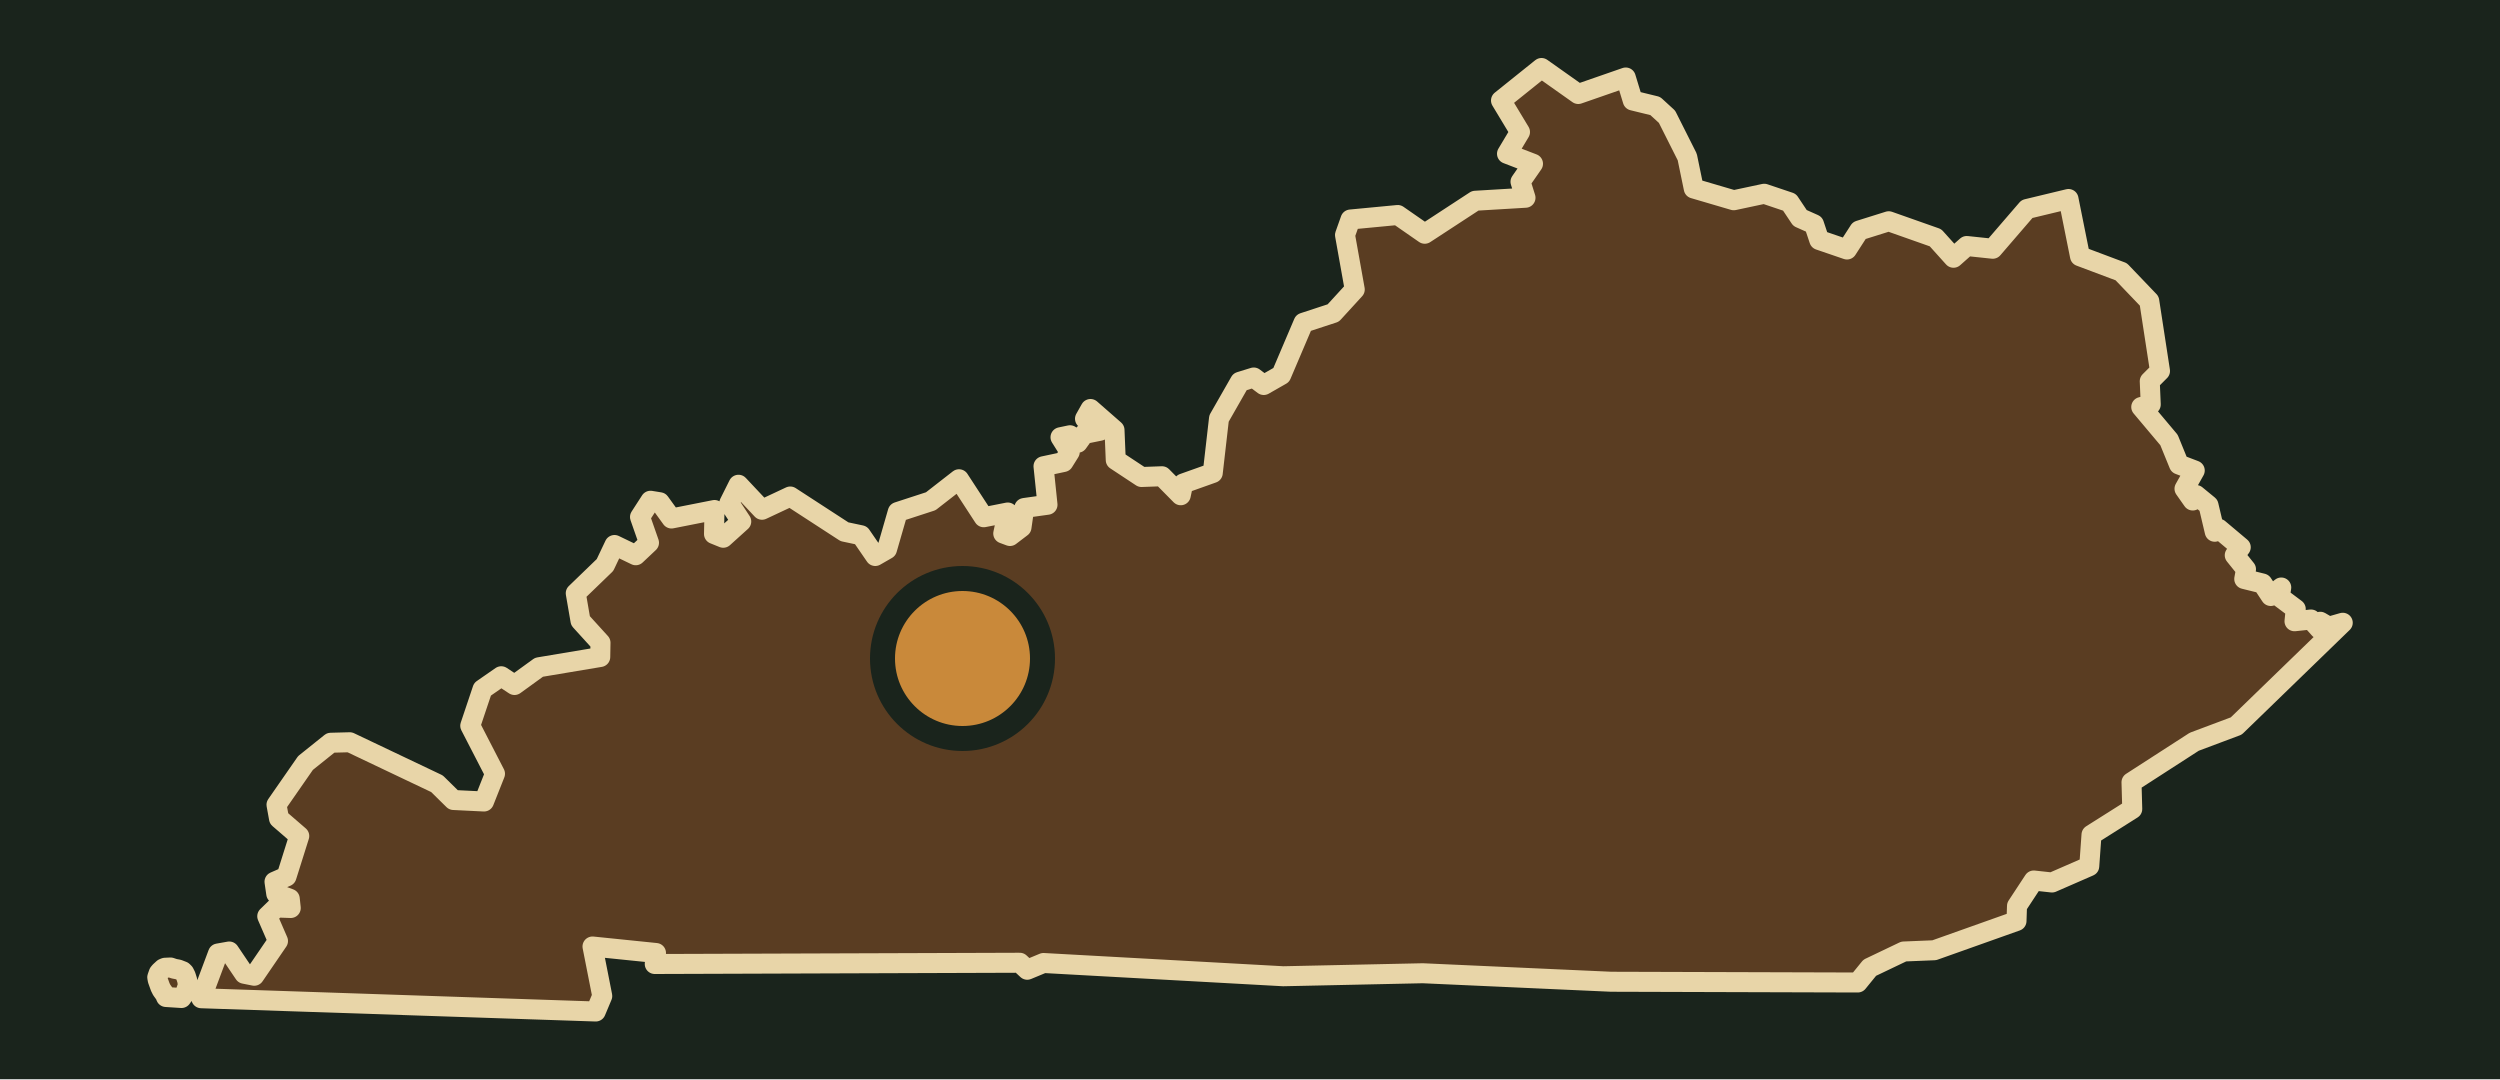
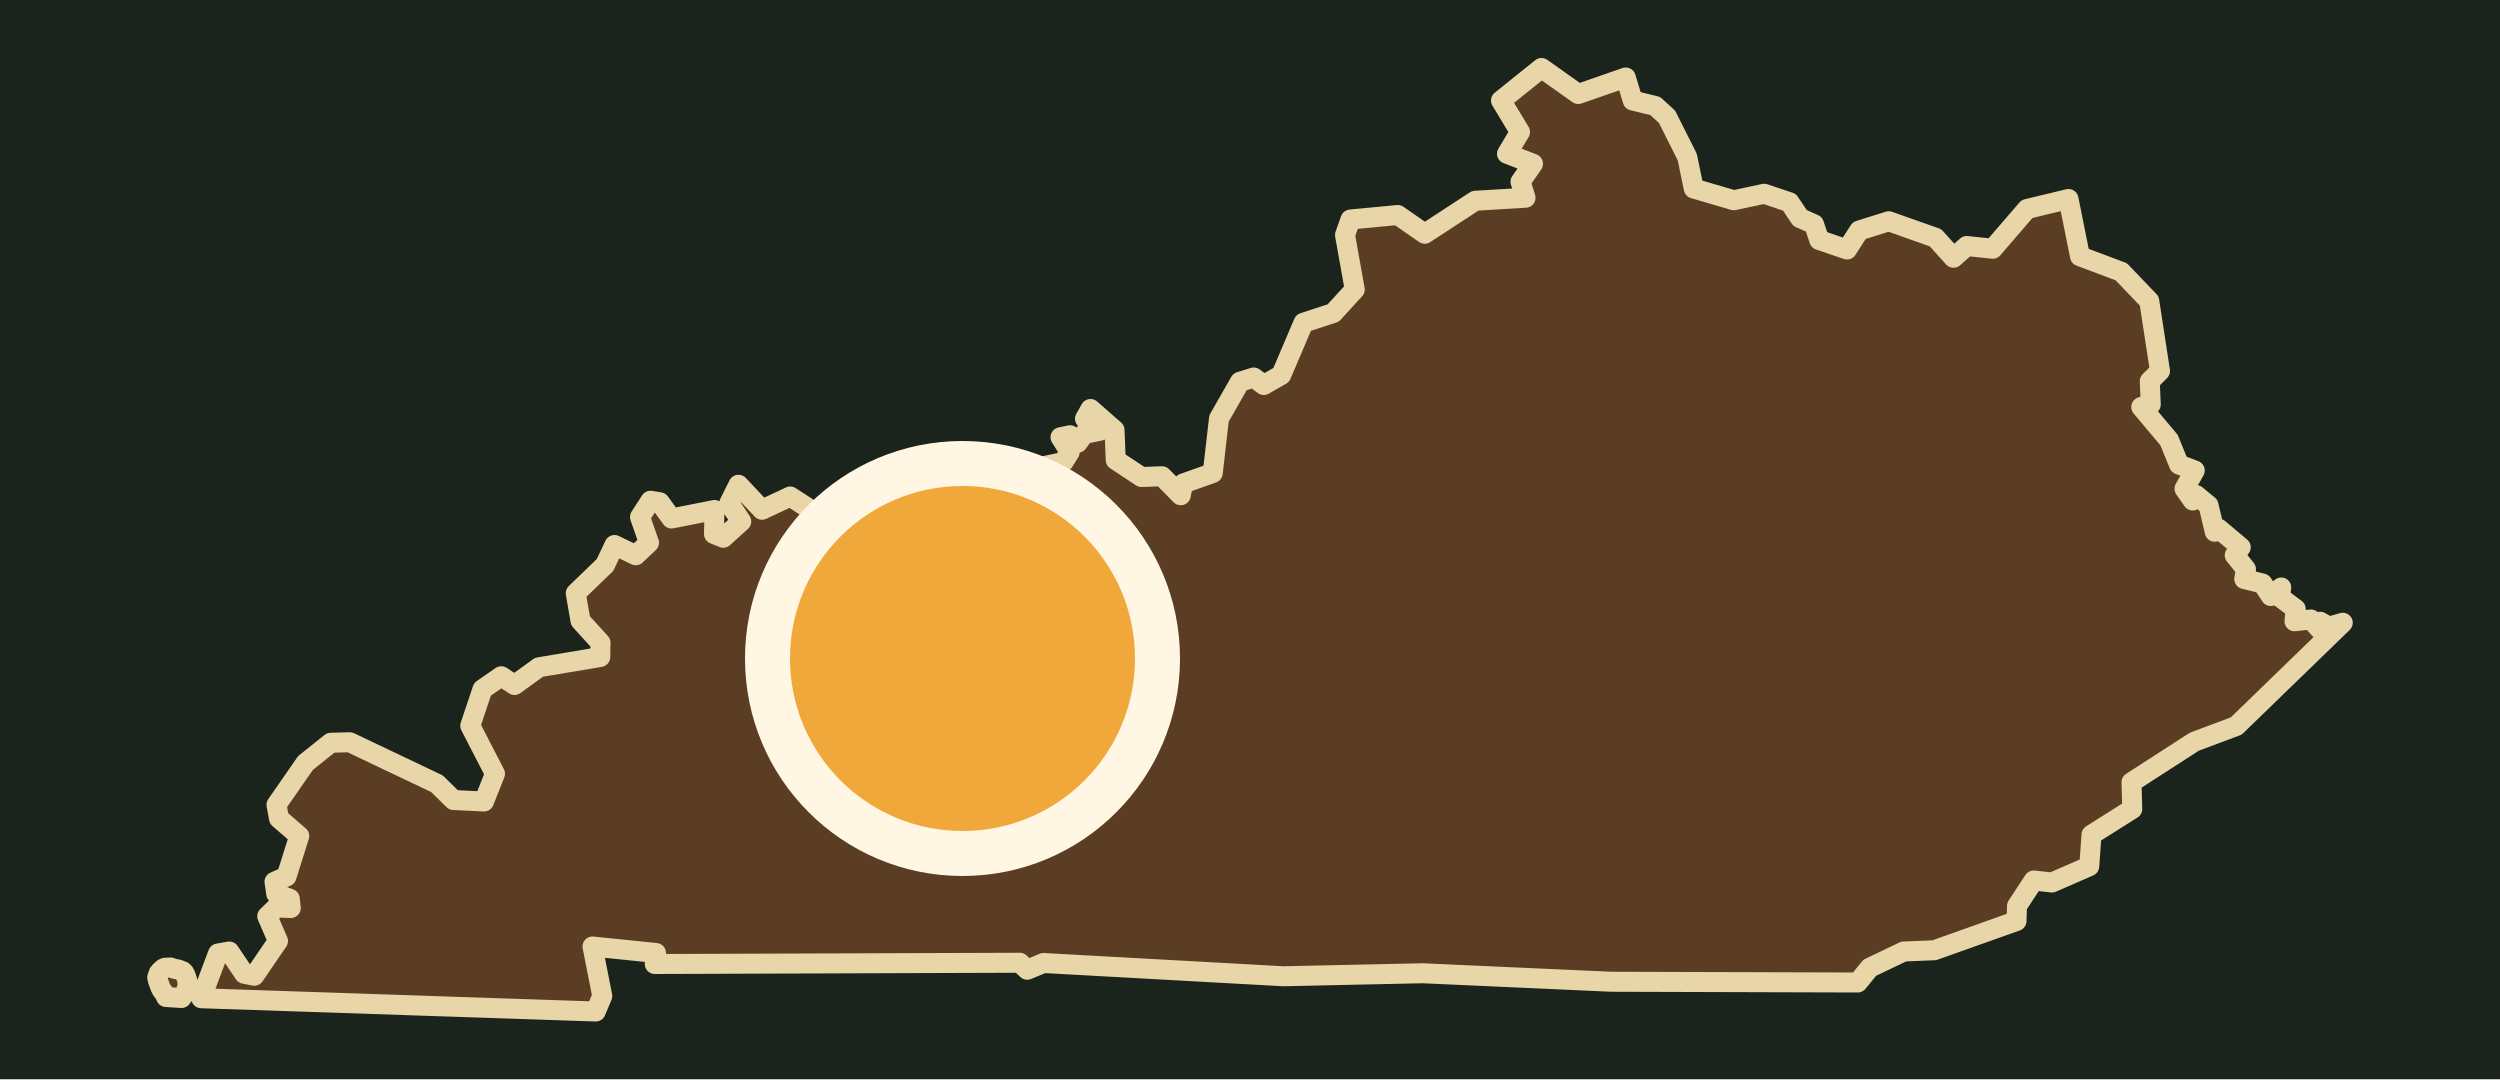
<svg xmlns="http://www.w3.org/2000/svg" viewBox="0 0 1000 431.7">
  <rect width="1000" height="431.7" fill="#1a241c" />
  <path fill="#5a3d22" stroke="#e8d5a8" stroke-width="8" stroke-linejoin="round" fill-rule="evenodd" d="M80.5 399.3L87.2 381.4L91.7 380.6L97.7 389.5L101.7 390.3L111.2 376.4L106.9 366.5L110.5 363.0L116.3 363.2L115.9 359.5L110.5 357.5L109.8 352.7L114.6 350.6L119.7 334.4L111.6 327.4L110.6 321.9L122.2 305.2L132.3 297.1L139.9 296.9L174.8 313.5L181.4 320.0L193.6 320.6L198.0 309.5L188.1 290.3L193.0 275.7L200.5 270.5L205.8 274.0L215.6 266.9L240.1 262.8L240.2 257.1L232.2 248.3L230.3 237.3L242.0 226.0L245.8 218.0L254.3 222.1L259.6 217.1L256.0 206.8L260.2 200.3L263.9 200.9L268.6 207.4L285.8 204.0L285.6 213.6L289.3 215.1L296.5 208.6L291.7 201.3L295.4 193.9L304.8 203.9L316.1 198.6L337.8 212.7L344.4 214.1L350.1 222.4L354.8 219.7L359.1 204.8L372.3 200.5L383.6 191.7L393.5 206.9L403.1 205.0L401.3 213.4L404.0 214.4L408.6 210.9L409.7 203.2L419.0 201.9L417.4 186.5L425.4 184.8L427.9 180.8L424.2 174.9L428.0 174.1L431.1 177.1L433.6 173.6L440.0 172.3L434.0 167.5L436.2 163.6L445.8 172.0L446.3 184.0L456.6 190.8L464.8 190.5L472.3 198.1L473.3 193.4L485.1 189.2L487.6 167.4L496.0 152.7L501.5 151.0L505.5 154.0L512.5 150.0L521.4 129.1L533.3 125.2L541.9 115.8L538.0 94.0L540.2 87.8L559.1 86.0L569.9 93.5L590.1 80.3L610.2 79.1L608.2 72.7L613.2 65.5L602.8 61.5L608.0 52.8L600.4 40.2L616.6 27.2L631.3 37.6L650.3 31.0L653.1 40.2L662.1 42.4L666.8 46.7L674.9 62.8L677.5 75.4L693.5 80.1L705.7 77.5L715.8 80.9L720.0 87.2L725.6 89.7L727.7 96.0L738.8 99.8L743.7 92.2L755.5 88.5L774.2 95.1L781.4 103.1L786.7 98.4L797.1 99.5L810.8 83.6L827.4 79.6L832.0 102.5L848.5 108.7L859.7 120.4L864.0 148.4L859.9 152.5L860.3 161.8L856.5 162.8L867.6 176.0L871.6 185.8L877.9 188.2L873.8 195.5L877.1 200.2L878.4 198.0L883.4 202.1L885.9 212.7L887.5 211.5L896.3 218.9L893.9 222.1L898.4 227.7L897.7 231.6L905.0 233.4L908.3 238.4L912.5 235.0L911.9 238.8L918.3 243.6L917.8 248.5L924.4 247.8L927.8 251.6L928.1 248.7L931.5 250.7L937.1 249.1L894.5 290.4L877.7 296.7L852.6 312.9L852.9 323.6L836.6 333.9L835.7 346.5L820.8 353.0L813.5 352.2L806.8 362.4L806.6 368.4L773.7 380.1L761.5 380.6L747.9 387.1L743.1 393.0L644.5 392.7L569.1 389.3L513.3 390.5L417.4 385.2L410.9 387.9L407.9 385.1L261.9 385.6L262.4 381.2L237.0 378.6L240.9 398.4L238.3 404.6L80.5 399.3ZM62.9 390.9L63.5 389.2L64.0 388.6L65.3 387.4L66.0 387.1L68.2 387.0L69.7 387.5L71.3 387.8L73.1 388.5L73.7 389.1L74.3 390.3L74.9 392.2L75.1 393.7L75.0 394.6L74.2 396.9L72.6 399.2L66.4 398.8L66.0 397.8L64.7 396.0L64.1 394.8L63.1 392.0L62.9 390.9Z" />
-   <circle cx="385.0" cy="263.4" r="32" fill="#c9893a" stroke="#1a241c" stroke-width="10" />
+   <circle cx="385.0" cy="263.4" r="78" fill="#f0a83a" stroke="#fff6e4" stroke-width="18" />
</svg>
